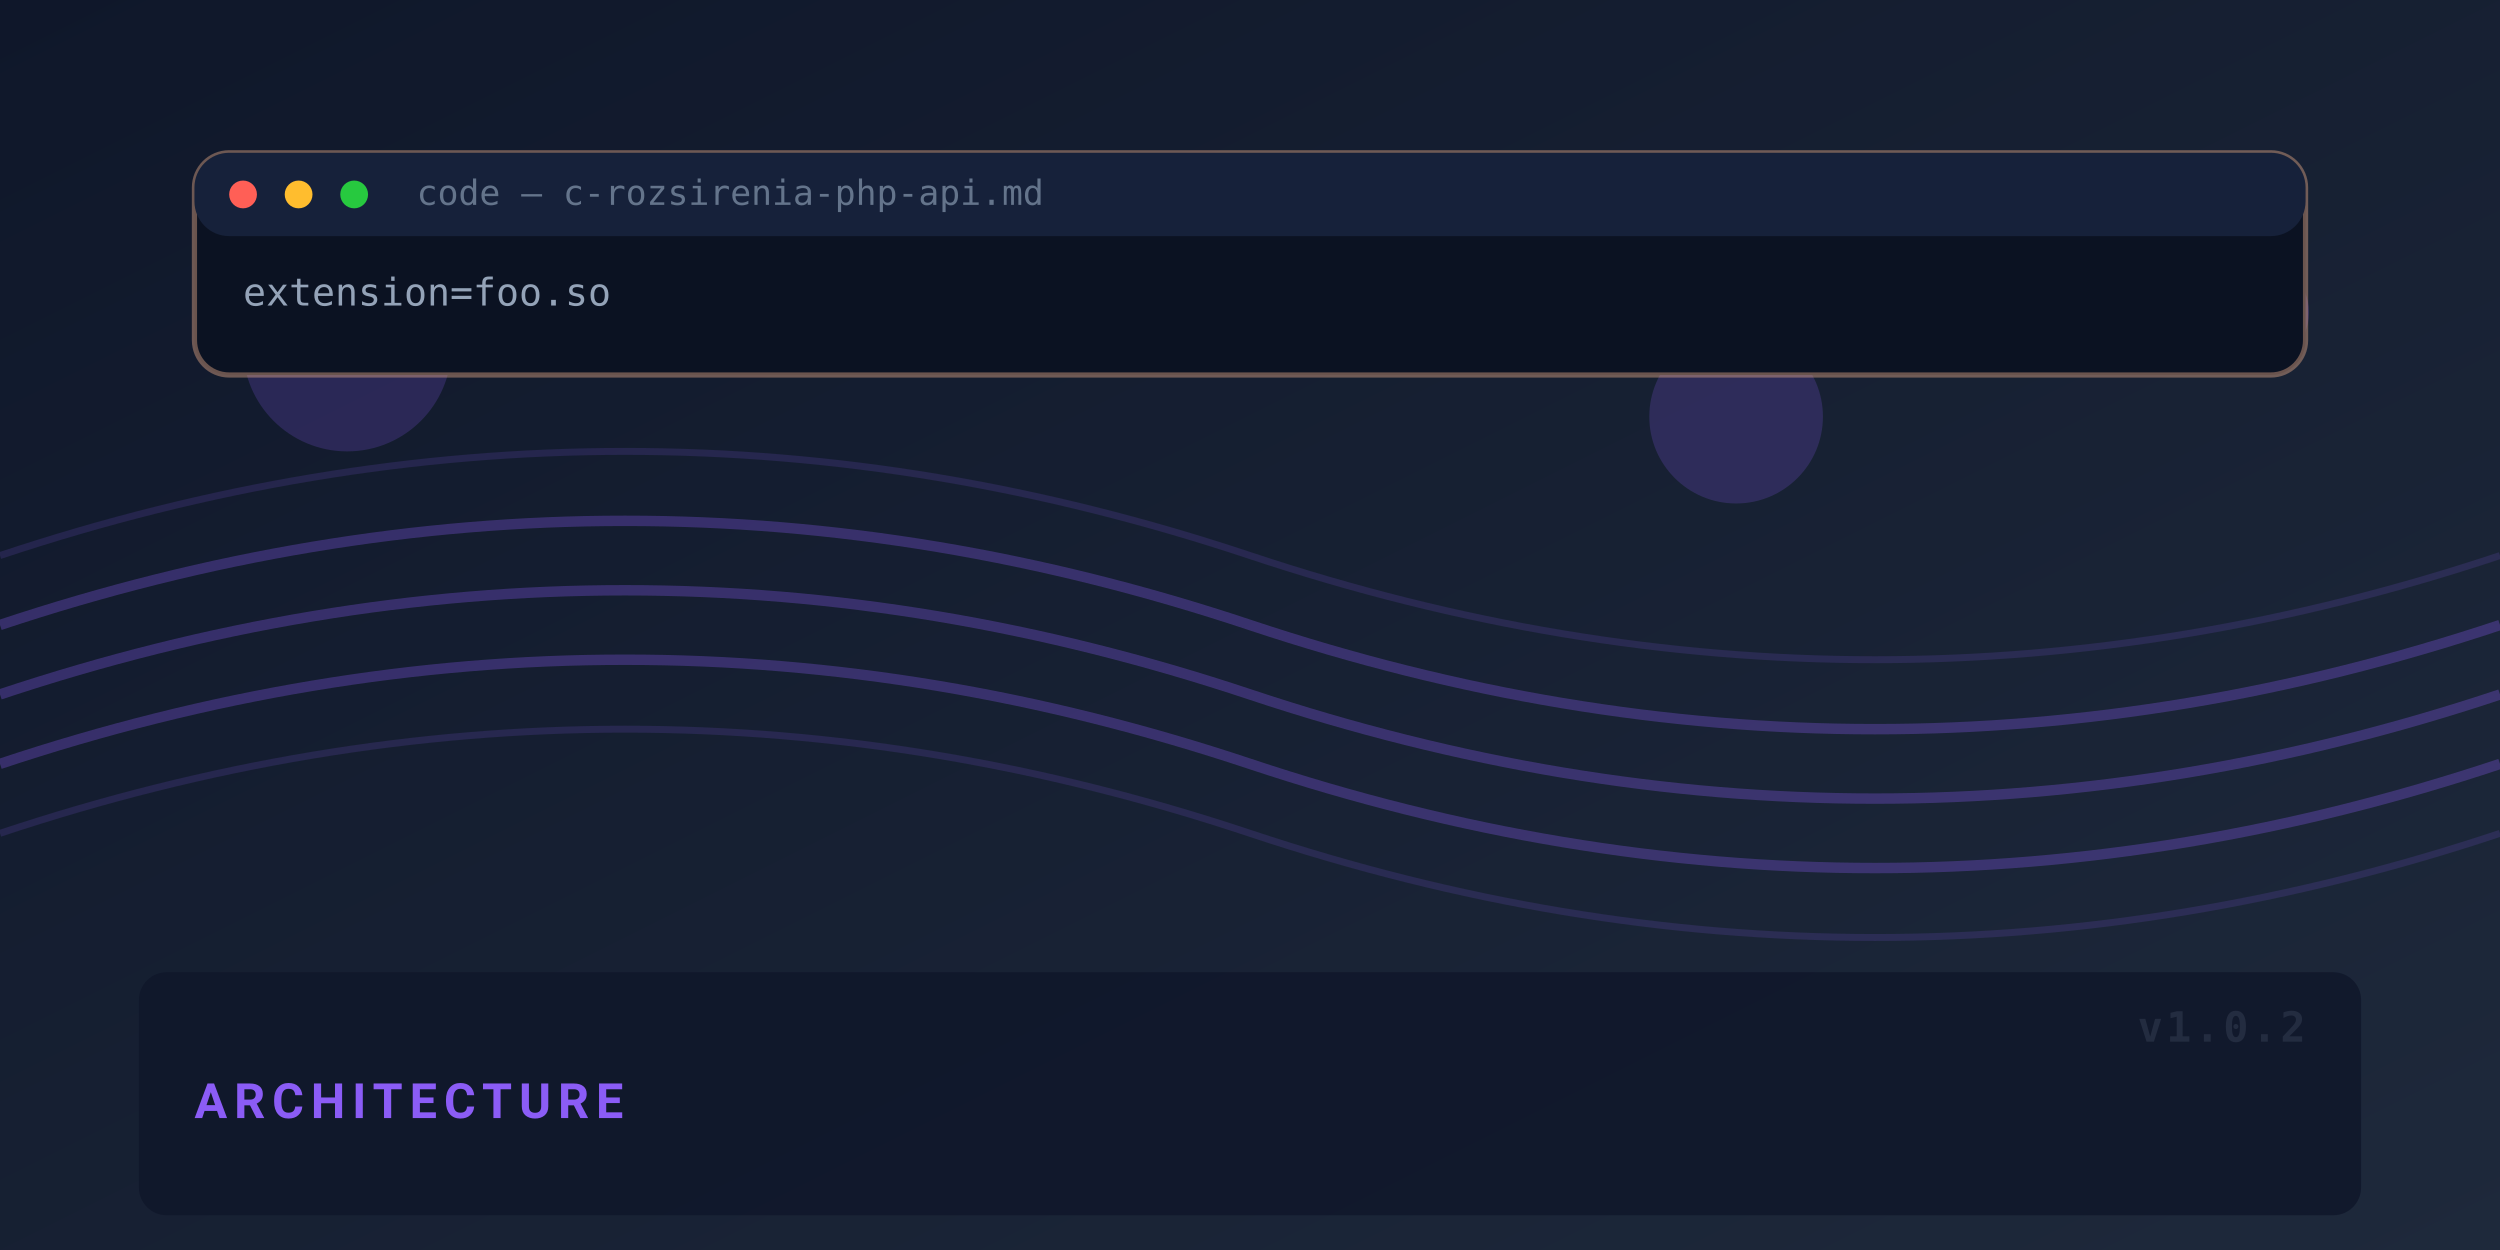
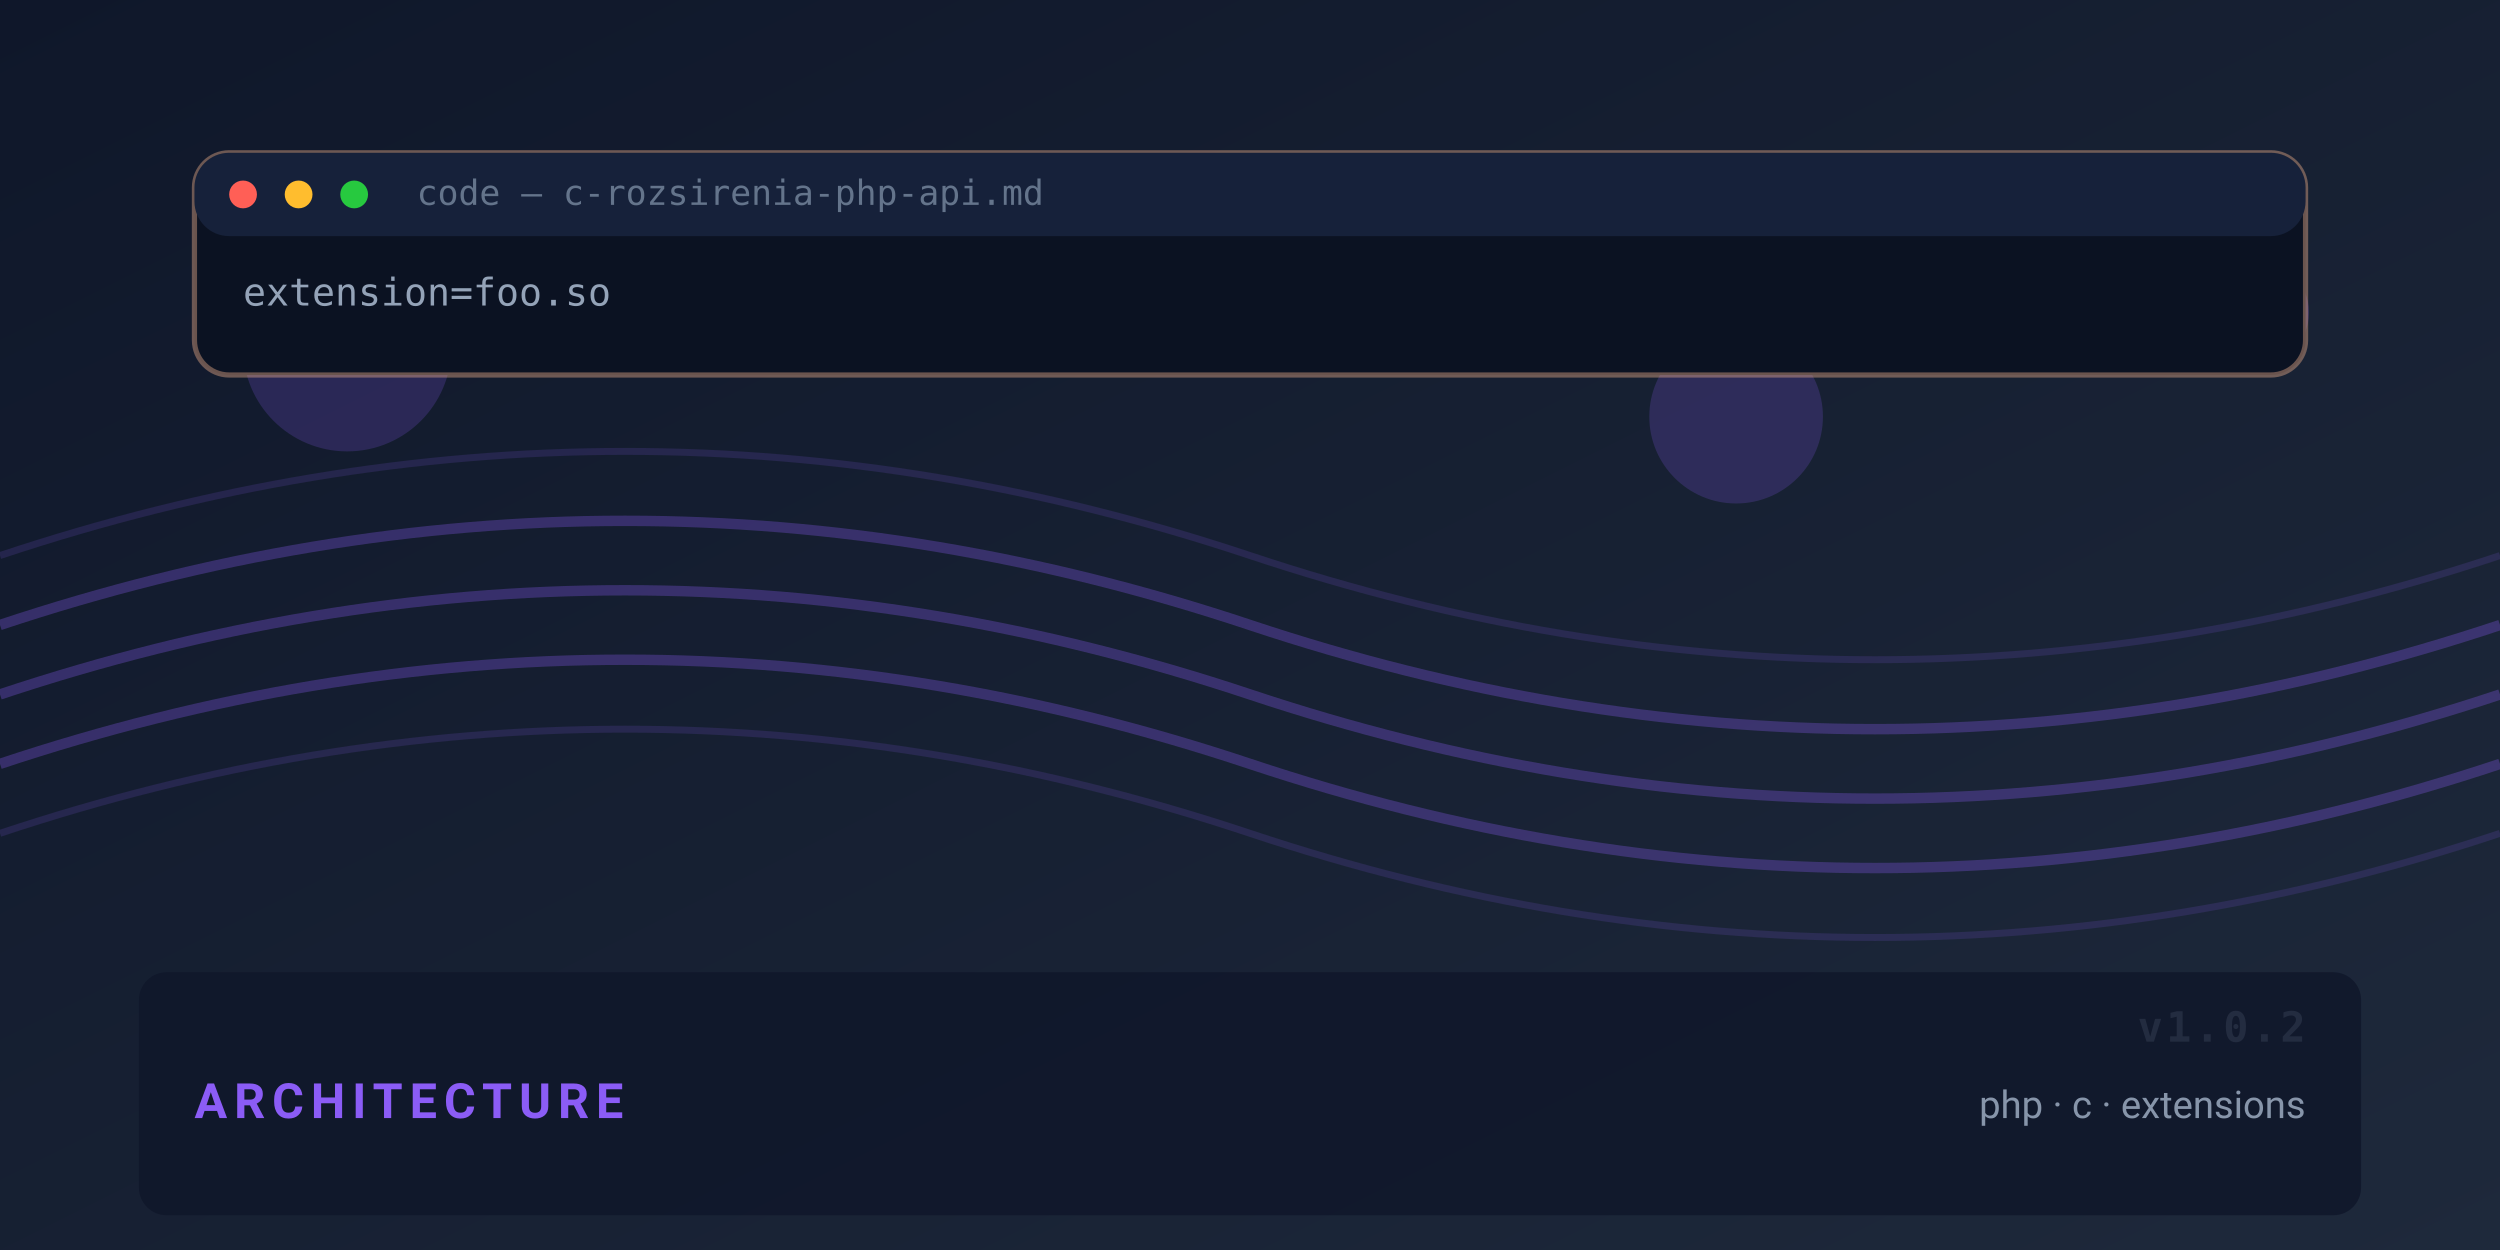
<svg xmlns="http://www.w3.org/2000/svg" viewBox="0 0 720 360" width="720" height="360">
  <defs>
    <linearGradient id="bg" x1="0%" y1="0%" x2="100%" y2="100%">
      <stop offset="0%" style="stop-color:#0f172a" />
      <stop offset="100%" style="stop-color:#1e293b" />
    </linearGradient>
  </defs>
  <rect width="720" height="360" fill="url(#bg)" />
  <g opacity="0.3" stroke="#8b5cf6" stroke-width="3" fill="none">
    <path d="M0,180 Q180,120 360,180 T720,180" />
    <path d="M0,200 Q180,140 360,200 T720,200" />
    <path d="M0,220 Q180,160 360,220 T720,220" />
  </g>
  <g opacity="0.15" stroke="#8b5cf6" stroke-width="2" fill="none">
    <path d="M0,160 Q180,100 360,160 T720,160" />
    <path d="M0,240 Q180,180 360,240 T720,240" />
  </g>
  <g fill="#8b5cf6" opacity="0.2">
    <circle cx="100" cy="100" r="30" />
    <circle cx="300" cy="80" r="20" />
    <circle cx="500" cy="120" r="25" />
    <circle cx="650" cy="90" r="15" />
  </g>
  <g>
    <rect x="56" y="44" width="608" height="64" rx="10" fill="#0b1222" stroke="#DEA584" stroke-opacity="0.45" stroke-width="1.5" />
    <rect x="56" y="44" width="608" height="24" rx="10" fill="#16213a" />
    <circle cx="70" cy="56" r="4" fill="#ff5f56" />
    <circle cx="86" cy="56" r="4" fill="#ffbd2e" />
    <circle cx="102" cy="56" r="4" fill="#27c93f" />
    <text x="120" y="59" font-family="monospace" font-size="10" fill="#64748b">code — c-rozsirenia-php-api.md</text>
    <text x="70" y="88" font-family="monospace" font-size="11" fill="#94a3b8">extension=foo.so</text>
  </g>
  <text x="664" y="300" text-anchor="end" font-family="monospace" font-size="12" font-weight="bold" letter-spacing="1" fill="#94a3b8" opacity="0.85">v1.0.2</text>
  <rect x="40" y="280" width="640" height="70" rx="8" fill="#0f172a" fill-opacity="0.82" />
  <text x="56" y="322" font-family="Segoe UI, Roboto, sans-serif" font-size="14" font-weight="bold" letter-spacing="2" fill="#8b5cf6">ARCHITECTURE</text>
+   <text x="664" y="322" text-anchor="end" font-family="Segoe UI, Roboto, sans-serif" font-size="11" fill="#94a3b8" opacity="0.9">php · c · extensions</text>
</svg>
